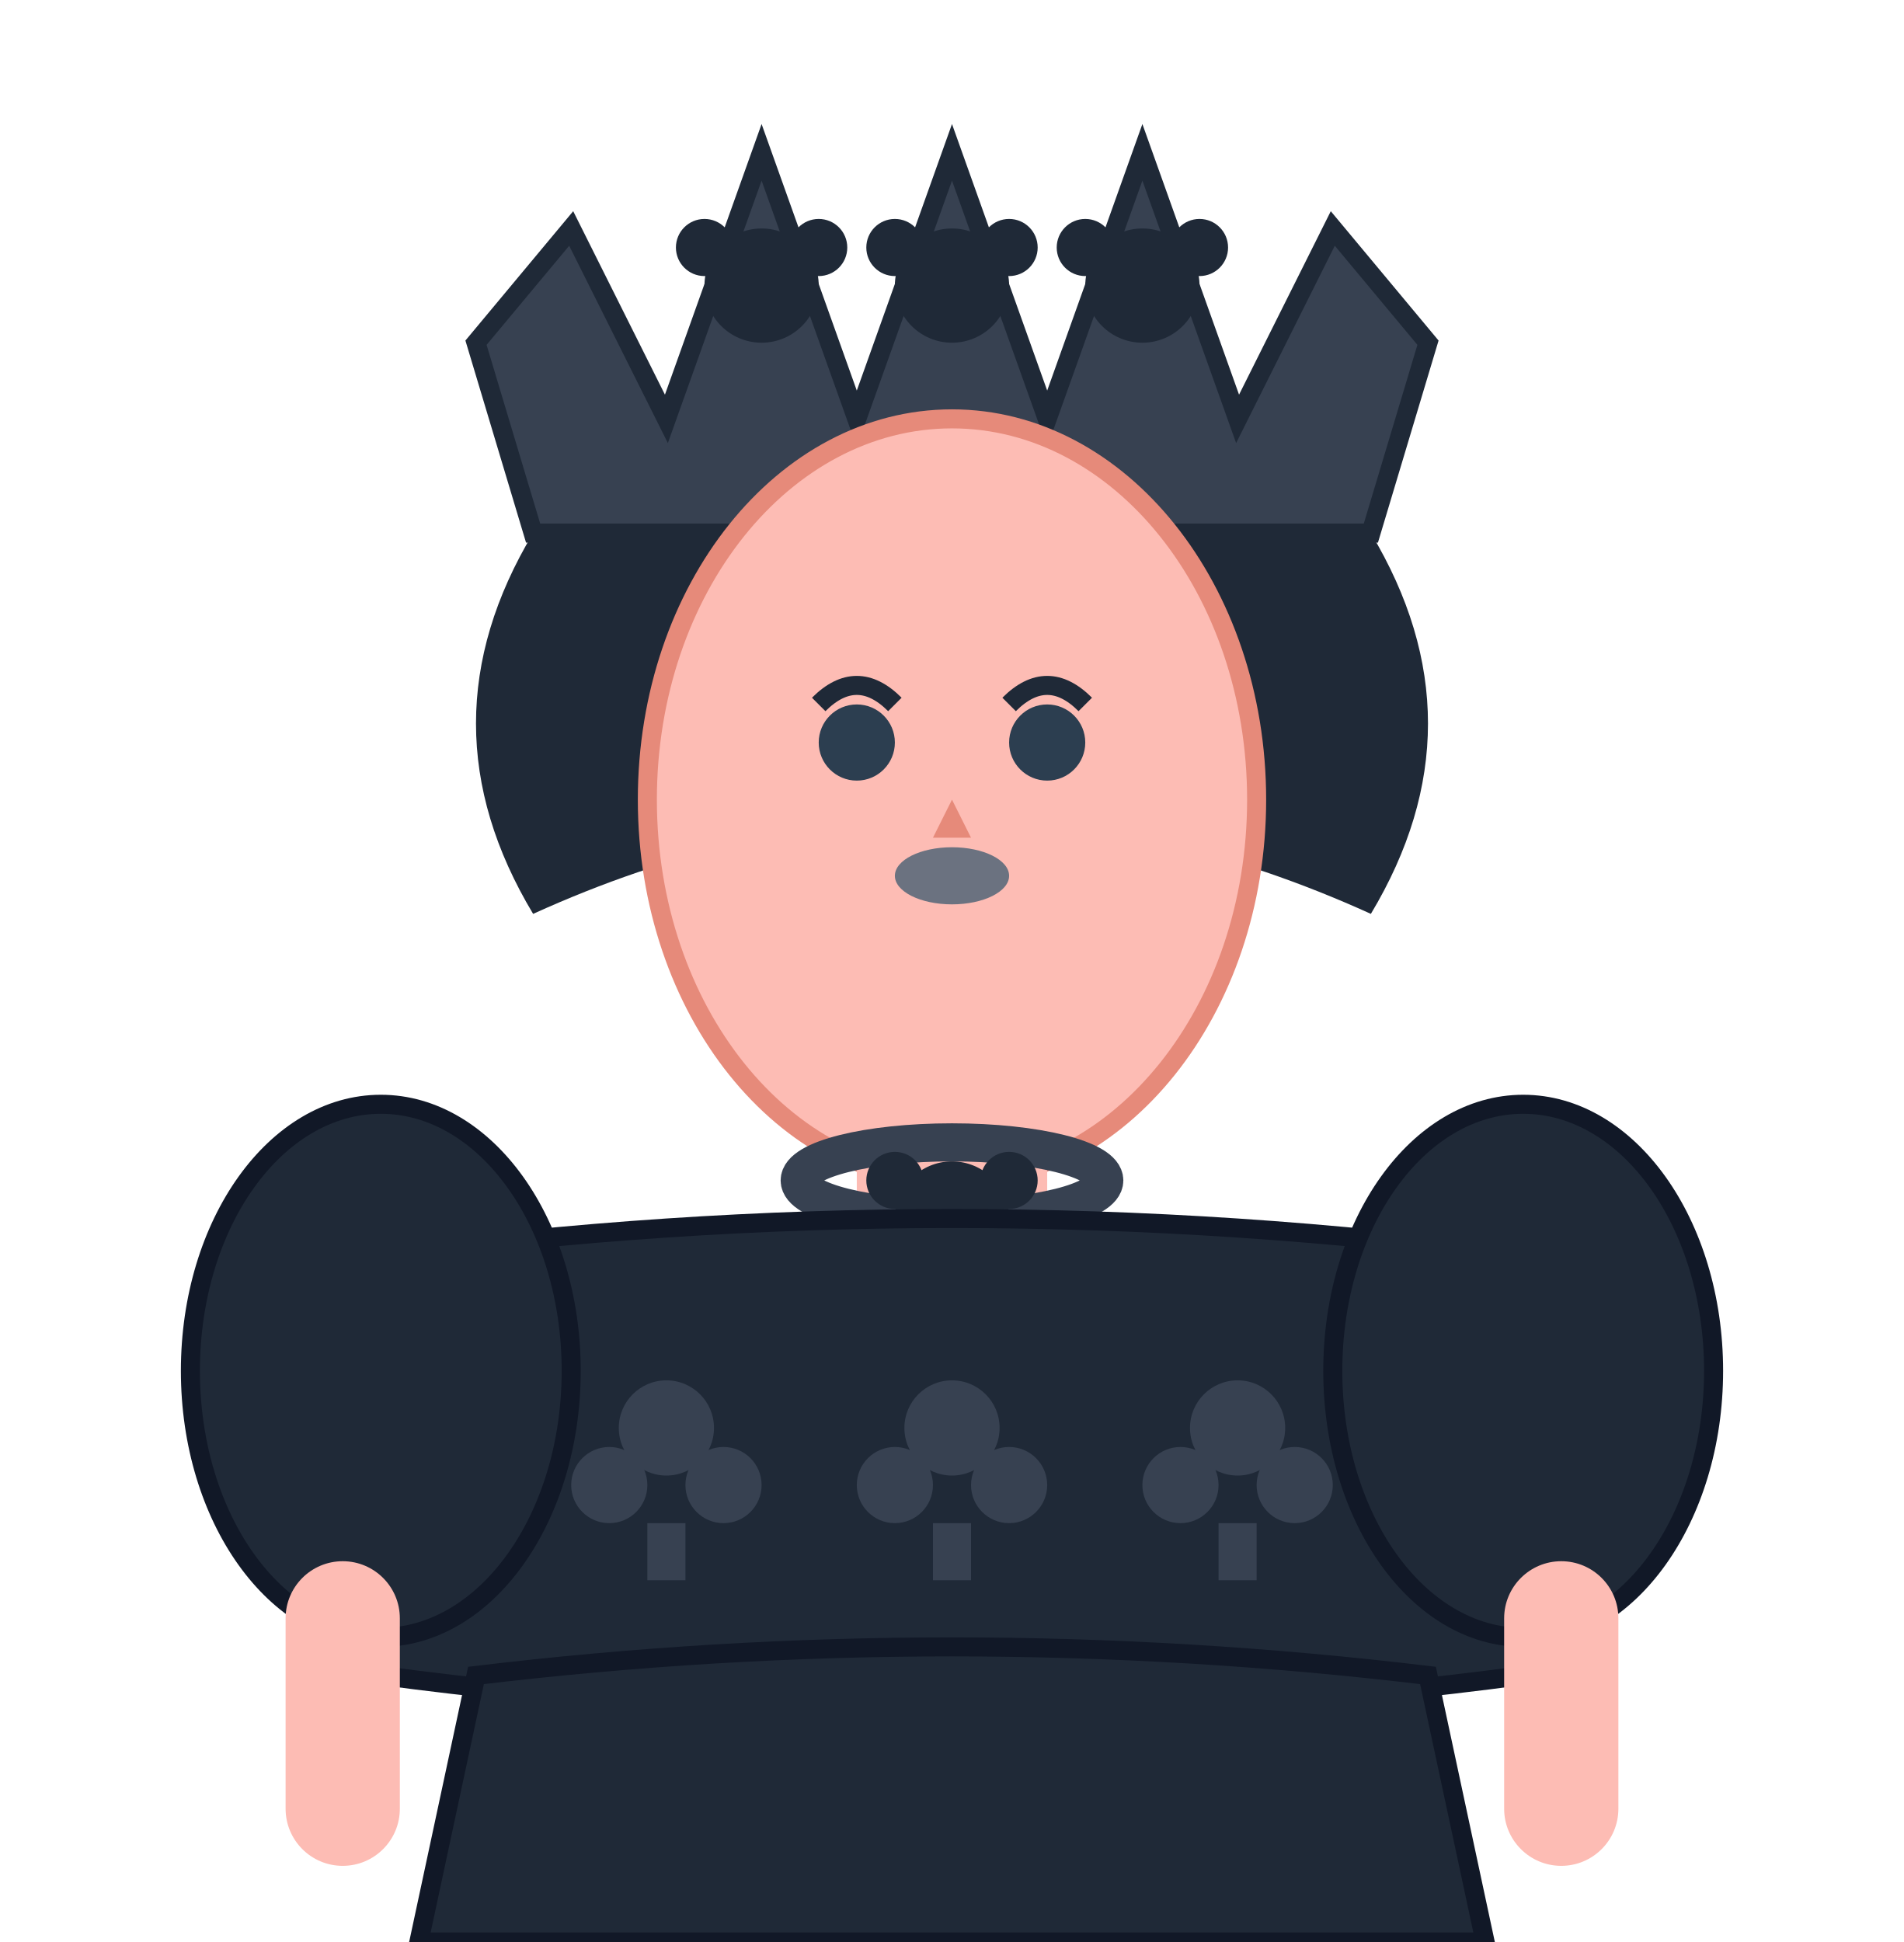
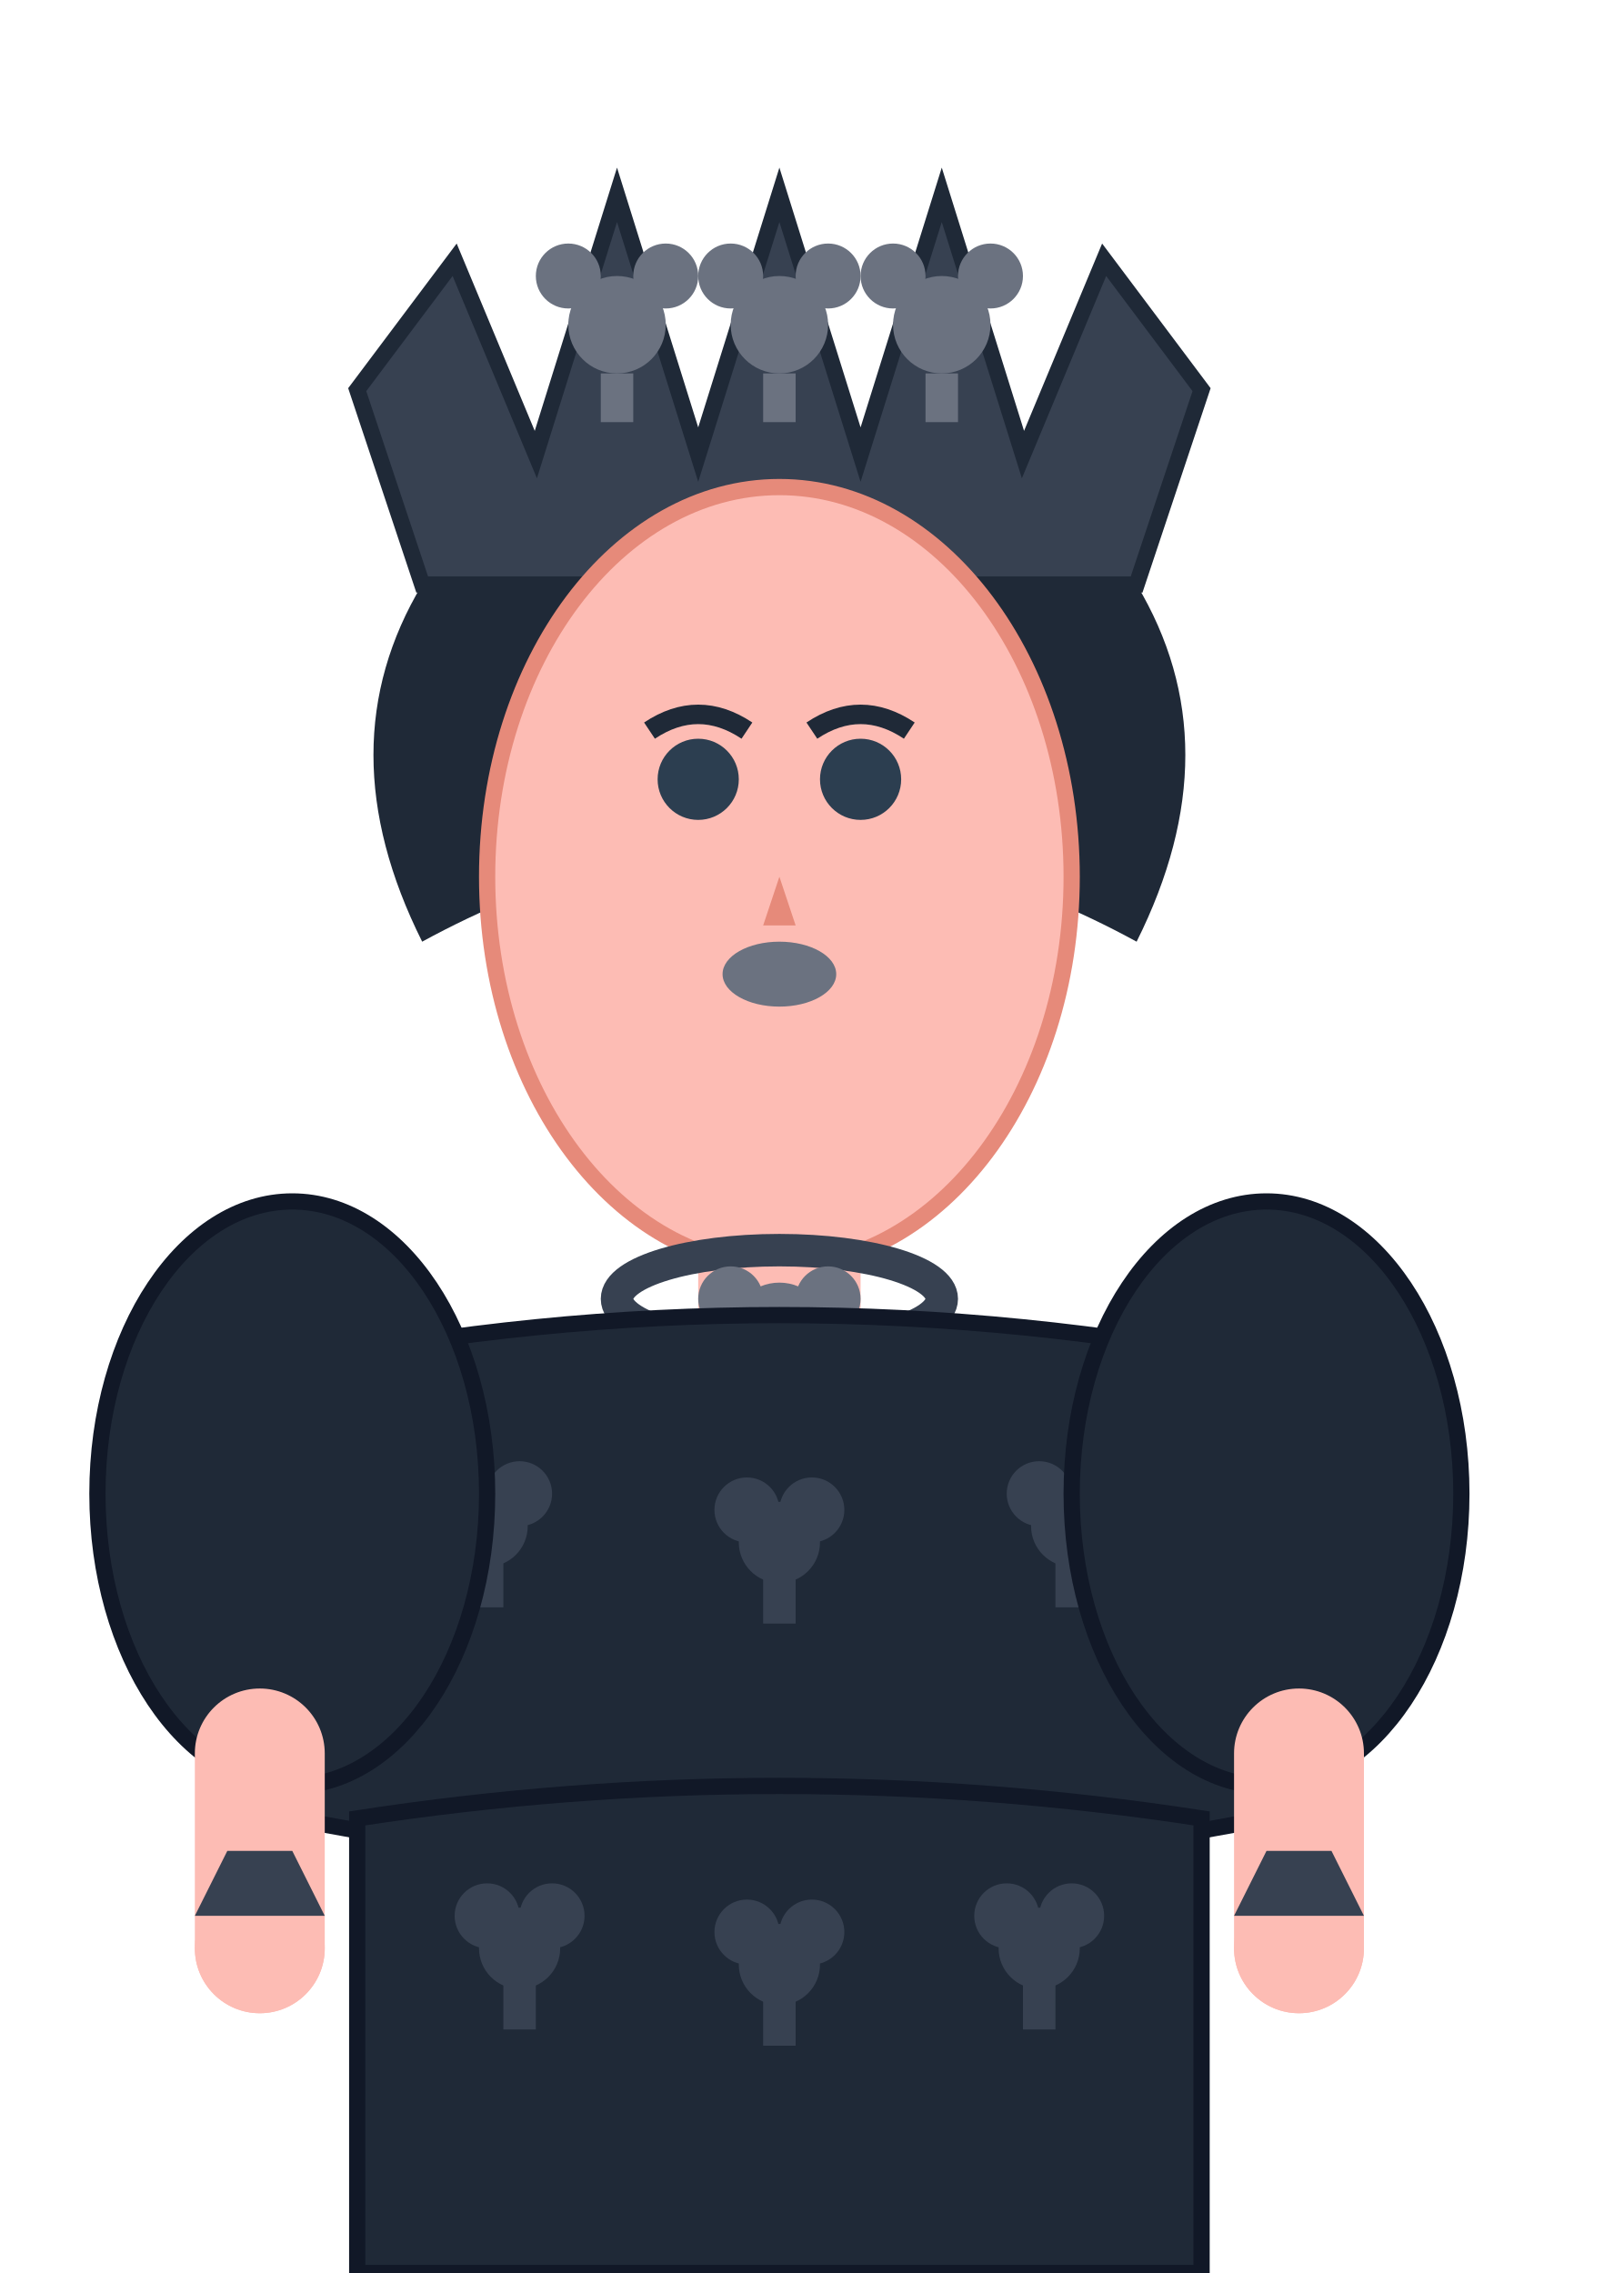
- <svg xmlns="http://www.w3.org/2000/svg" viewBox="0 0 100 102">
-   <path d="M25 18 L30 12 L35 22 L40 8 L45 22 L50 8 L55 22 L60 8 L65 22 L70 12 L75 18 L72 28 L28 28 Z" fill="#374151" stroke="#1F2937" stroke-width="1" />
-   <circle cx="40" cy="15" r="3" fill="#1F2937" />
-   <circle cx="37" cy="13" r="1.5" fill="#1F2937" />
-   <circle cx="43" cy="13" r="1.5" fill="#1F2937" />
-   <circle cx="50" cy="15" r="3" fill="#1F2937" />
-   <circle cx="47" cy="13" r="1.5" fill="#1F2937" />
-   <circle cx="53" cy="13" r="1.5" fill="#1F2937" />
-   <circle cx="60" cy="15" r="3" fill="#1F2937" />
-   <circle cx="57" cy="13" r="1.5" fill="#1F2937" />
-   <circle cx="63" cy="13" r="1.5" fill="#1F2937" />
-   <path d="M28 28 Q22 38 28 48 Q50 38 72 48 Q78 38 72 28" fill="#1F2937" />
-   <ellipse cx="50" cy="42" rx="16" ry="20" fill="#FDBCB4" stroke="#E68A7A" stroke-width="1" />
-   <circle cx="45" cy="39" r="2" fill="#2C3E50" />
-   <circle cx="55" cy="39" r="2" fill="#2C3E50" />
-   <path d="M43 37 Q45 35 47 37" stroke="#1F2937" stroke-width="1" fill="none" />
-   <path d="M53 37 Q55 35 57 37" stroke="#1F2937" stroke-width="1" fill="none" />
-   <path d="M50 42 L49 44 L51 44 Z" fill="#E68A7A" />
-   <ellipse cx="50" cy="46" rx="3" ry="1.5" fill="#6B7280" />
-   <rect x="45" y="58" width="10" height="8" fill="#FDBCB4" />
-   <ellipse cx="50" cy="62" rx="8" ry="2" fill="none" stroke="#374151" stroke-width="2" />
-   <circle cx="50" cy="64" r="3" fill="#1F2937" />
-   <circle cx="47" cy="62" r="1.5" fill="#1F2937" />
-   <circle cx="53" cy="62" r="1.5" fill="#1F2937" />
-   <rect x="49" y="66" width="2" height="3" fill="#1F2937" />
-   <path d="M20 66 Q50 62 80 66 L80 88 Q50 92 20 88 Z" fill="#1F2937" stroke="#111827" stroke-width="1" />
-   <ellipse cx="20" cy="72" rx="10" ry="14" fill="#1F2937" stroke="#111827" stroke-width="1" />
-   <ellipse cx="80" cy="72" rx="10" ry="14" fill="#1F2937" stroke="#111827" stroke-width="1" />
-   <rect x="15" y="82" width="6" height="16" fill="#FDBCB4" rx="3" />
-   <rect x="79" y="82" width="6" height="16" fill="#FDBCB4" rx="3" />
-   <path d="M25 88 Q50 85 75 88 L78 102 L22 102 Z" fill="#1F2937" stroke="#111827" stroke-width="1" />
-   <circle cx="35" cy="75" r="2.5" fill="#374151" />
-   <circle cx="32" cy="78" r="2" fill="#374151" />
-   <circle cx="38" cy="78" r="2" fill="#374151" />
-   <rect x="34" y="80" width="2" height="3" fill="#374151" />
-   <circle cx="50" cy="75" r="2.5" fill="#374151" />
-   <circle cx="47" cy="78" r="2" fill="#374151" />
-   <circle cx="53" cy="78" r="2" fill="#374151" />
-   <rect x="49" y="80" width="2" height="3" fill="#374151" />
-   <circle cx="65" cy="75" r="2.5" fill="#374151" />
-   <circle cx="62" cy="78" r="2" fill="#374151" />
-   <circle cx="68" cy="78" r="2" fill="#374151" />
-   <rect x="64" y="80" width="2" height="3" fill="#374151" />
+ <svg xmlns="http://www.w3.org/2000/svg" viewBox="0 0 100 140">
+   <path d="M22 24 L28 16 L33 28 L38 12 L43 28 L48 12 L53 28 L58 12 L63 28 L68 16 L74 24 L70 36 L26 36 Z" fill="#374151" stroke="#1F2937" stroke-width="1" />
+   <circle cx="38" cy="20" r="3" fill="#6B7280" />
+   <circle cx="35" cy="17" r="2" fill="#6B7280" />
+   <circle cx="41" cy="17" r="2" fill="#6B7280" />
+   <rect x="37" y="23" width="2" height="3" fill="#6B7280" />
+   <circle cx="48" cy="20" r="3" fill="#6B7280" />
+   <circle cx="45" cy="17" r="2" fill="#6B7280" />
+   <circle cx="51" cy="17" r="2" fill="#6B7280" />
+   <rect x="47" y="23" width="2" height="3" fill="#6B7280" />
+   <circle cx="58" cy="20" r="3" fill="#6B7280" />
+   <circle cx="55" cy="17" r="2" fill="#6B7280" />
+   <circle cx="61" cy="17" r="2" fill="#6B7280" />
+   <rect x="57" y="23" width="2" height="3" fill="#6B7280" />
+   <path d="M26 36 Q20 46 26 58 Q48 46 70 58 Q76 46 70 36" fill="#1F2937" />
+   <ellipse cx="48" cy="54" rx="18" ry="24" fill="#FDBCB4" stroke="#E68A7A" stroke-width="1" />
+   <circle cx="43" cy="48" r="2.5" fill="#2C3E50" />
+   <circle cx="53" cy="48" r="2.5" fill="#2C3E50" />
+   <path d="M40 45 Q43 43 46 45" stroke="#1F2937" stroke-width="1.2" fill="none" />
+   <path d="M50 45 Q53 43 56 45" stroke="#1F2937" stroke-width="1.2" fill="none" />
+   <path d="M48 54 L47 57 L49 57 Z" fill="#E68A7A" />
+   <ellipse cx="48" cy="60" rx="3.5" ry="2" fill="#6B7280" />
+   <rect x="43" y="74" width="10" height="10" fill="#FDBCB4" />
+   <ellipse cx="48" cy="80" rx="10" ry="3" fill="none" stroke="#374151" stroke-width="2" />
+   <circle cx="48" cy="82" r="3" fill="#6B7280" />
+   <circle cx="45" cy="80" r="2" fill="#6B7280" />
+   <circle cx="51" cy="80" r="2" fill="#6B7280" />
+   <rect x="47" y="85" width="2" height="3" fill="#6B7280" />
+   <path d="M18 84 Q48 78 78 84 L78 112 Q48 118 18 112 Z" fill="#1F2937" stroke="#111827" stroke-width="1" />
+   <circle cx="30" cy="94" r="2.5" fill="#374151" />
+   <circle cx="28" cy="92" r="2" fill="#374151" />
+   <circle cx="32" cy="92" r="2" fill="#374151" />
+   <rect x="29" y="96" width="2" height="3" fill="#374151" />
+   <circle cx="48" cy="95" r="2.5" fill="#374151" />
+   <circle cx="46" cy="93" r="2" fill="#374151" />
+   <circle cx="50" cy="93" r="2" fill="#374151" />
+   <rect x="47" y="97" width="2" height="3" fill="#374151" />
+   <circle cx="66" cy="94" r="2.5" fill="#374151" />
+   <circle cx="64" cy="92" r="2" fill="#374151" />
+   <circle cx="68" cy="92" r="2" fill="#374151" />
+   <rect x="65" y="96" width="2" height="3" fill="#374151" />
+   <ellipse cx="18" cy="92" rx="12" ry="18" fill="#1F2937" stroke="#111827" stroke-width="1" />
+   <ellipse cx="78" cy="92" rx="12" ry="18" fill="#1F2937" stroke="#111827" stroke-width="1" />
+   <rect x="12" y="104" width="8" height="20" fill="#FDBCB4" rx="4" />
+   <rect x="76" y="104" width="8" height="20" fill="#FDBCB4" rx="4" />
+   <circle cx="16" cy="120" r="4" fill="#FDBCB4" />
+   <circle cx="80" cy="120" r="4" fill="#FDBCB4" />
+   <path d="M12 118 L20 118 L18 114 L14 114 Z" fill="#374151" />
+   <path d="M76 118 L84 118 L82 114 L78 114 Z" fill="#374151" />
+   <path d="M22 112 Q48 108 74 112 L74 140 L22 140 Z" fill="#1F2937" stroke="#111827" stroke-width="1" />
+   <circle cx="32" cy="120" r="2.5" fill="#374151" />
+   <circle cx="30" cy="118" r="2" fill="#374151" />
+   <circle cx="34" cy="118" r="2" fill="#374151" />
+   <rect x="31" y="122" width="2" height="3" fill="#374151" />
+   <circle cx="48" cy="121" r="2.5" fill="#374151" />
+   <circle cx="46" cy="119" r="2" fill="#374151" />
+   <circle cx="50" cy="119" r="2" fill="#374151" />
+   <rect x="47" y="123" width="2" height="3" fill="#374151" />
+   <circle cx="64" cy="120" r="2.5" fill="#374151" />
+   <circle cx="62" cy="118" r="2" fill="#374151" />
+   <circle cx="66" cy="118" r="2" fill="#374151" />
+   <rect x="63" y="122" width="2" height="3" fill="#374151" />
</svg>
